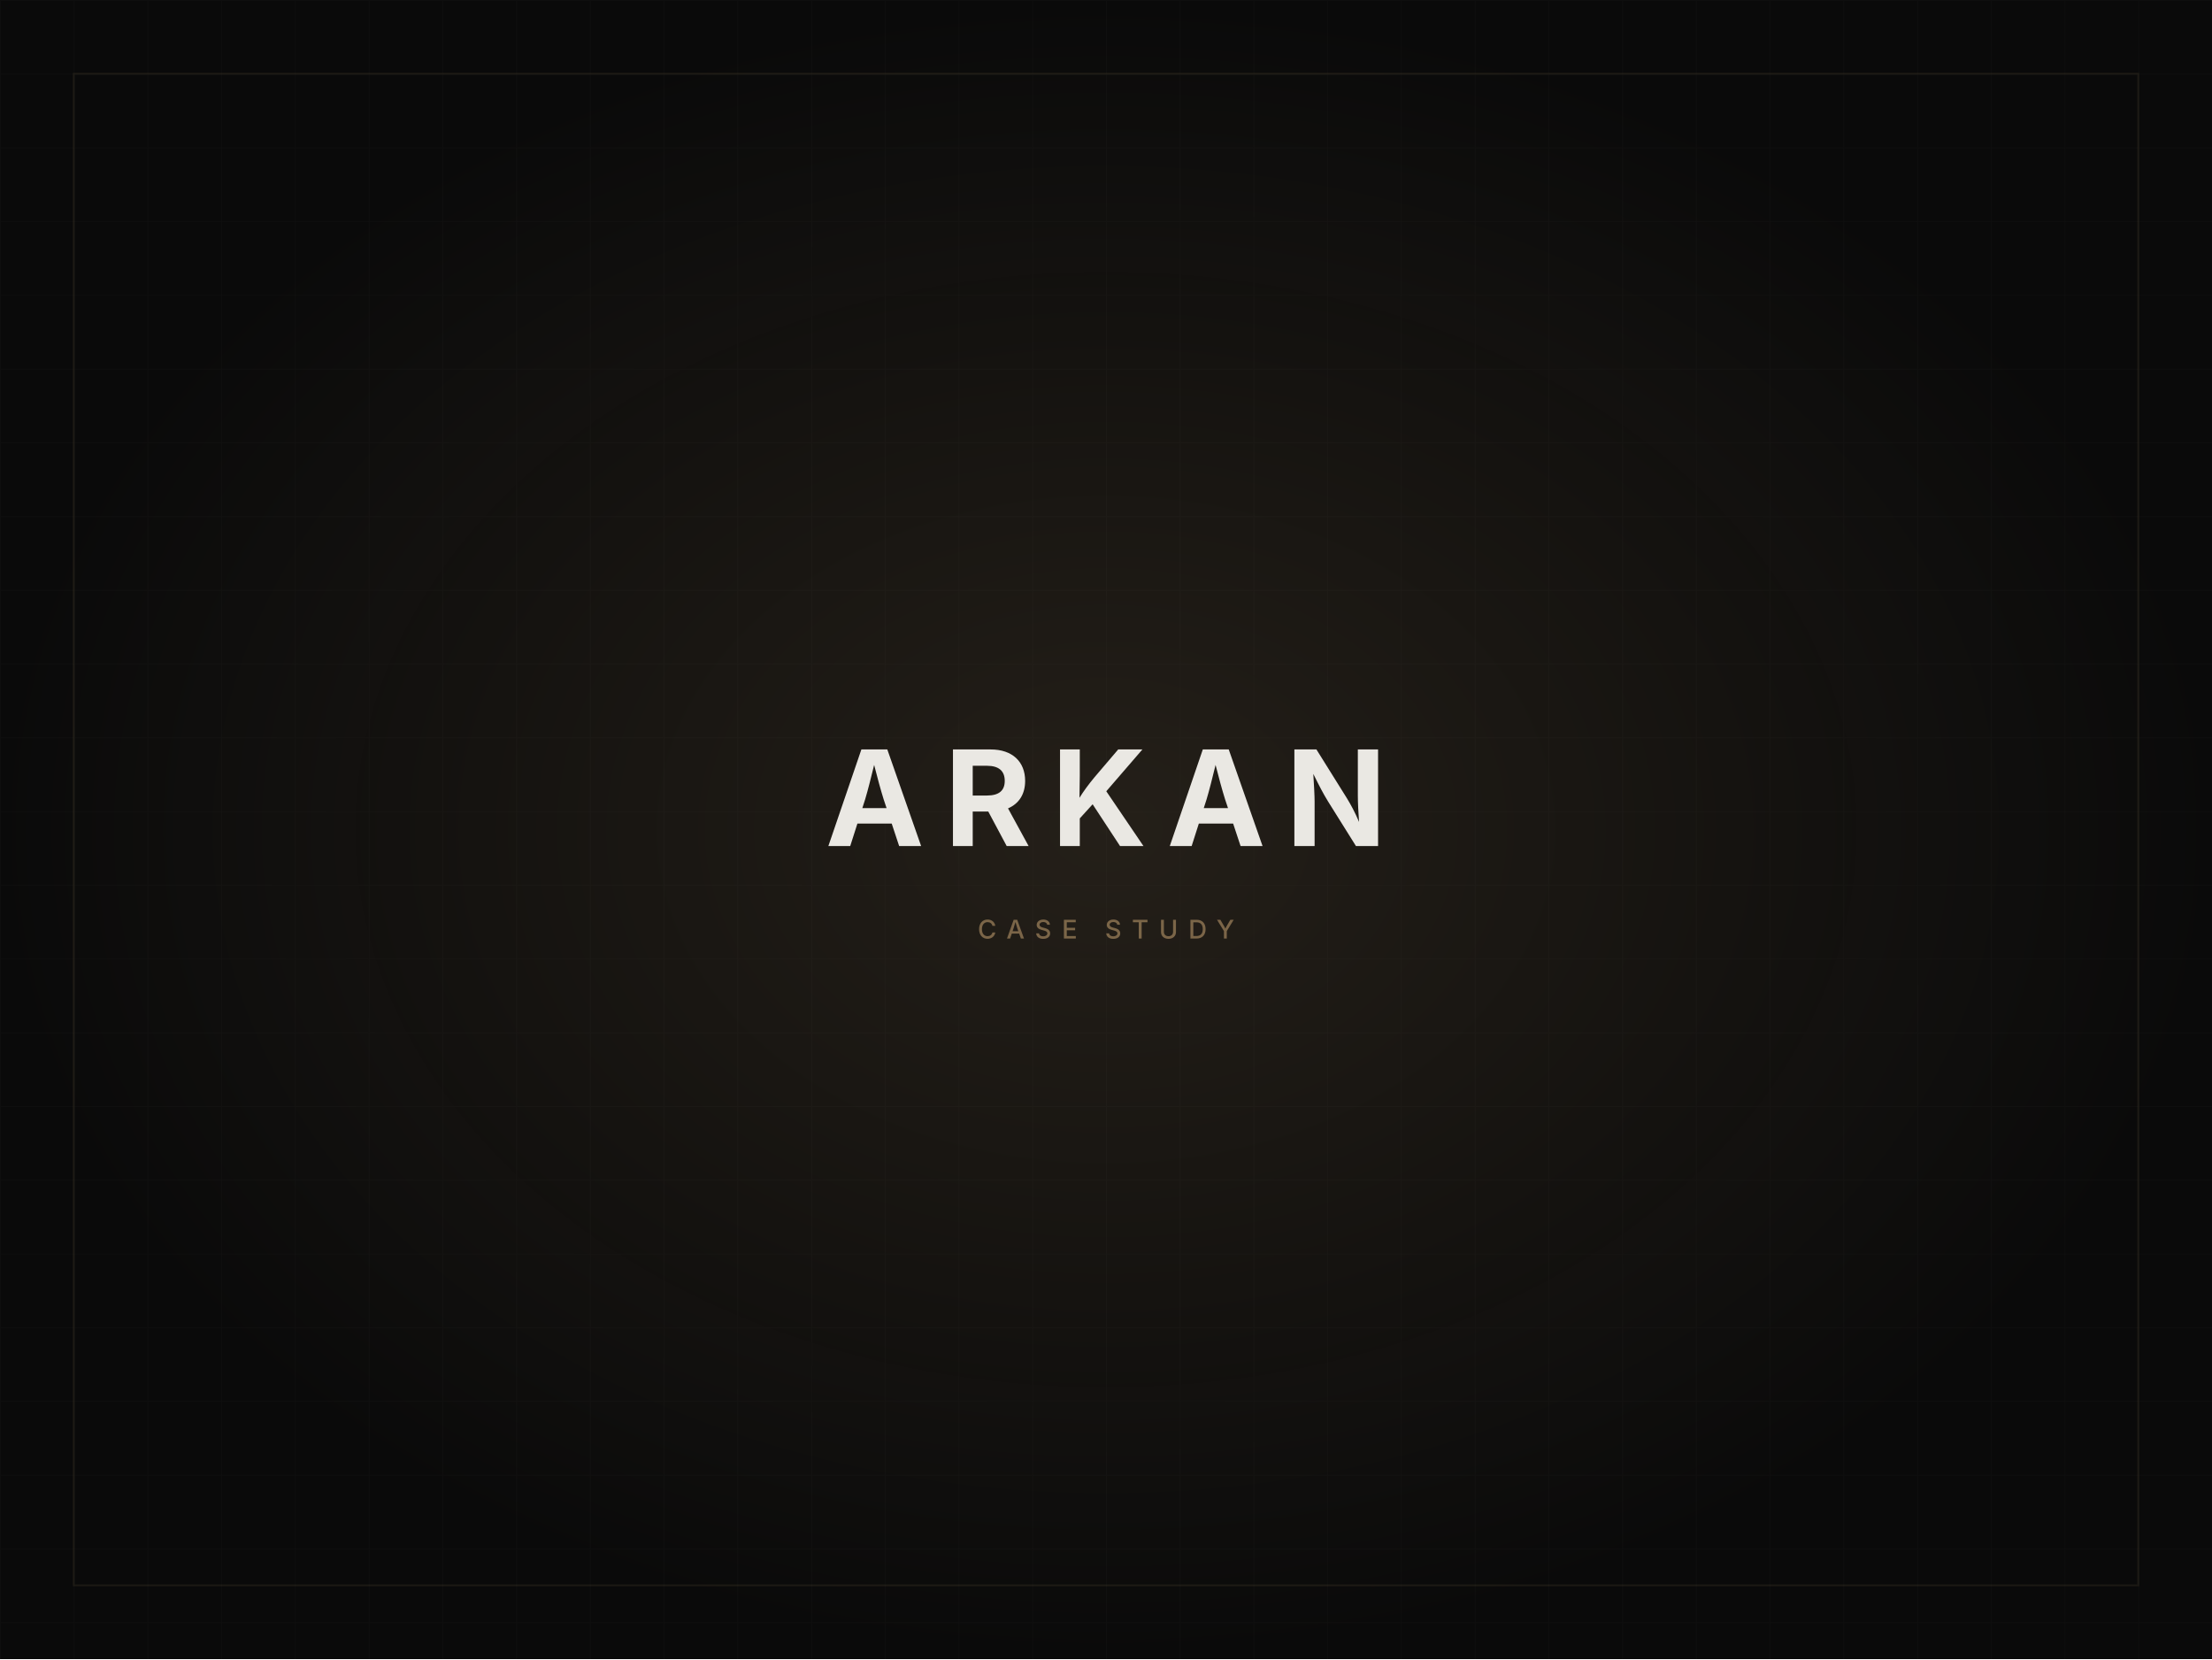
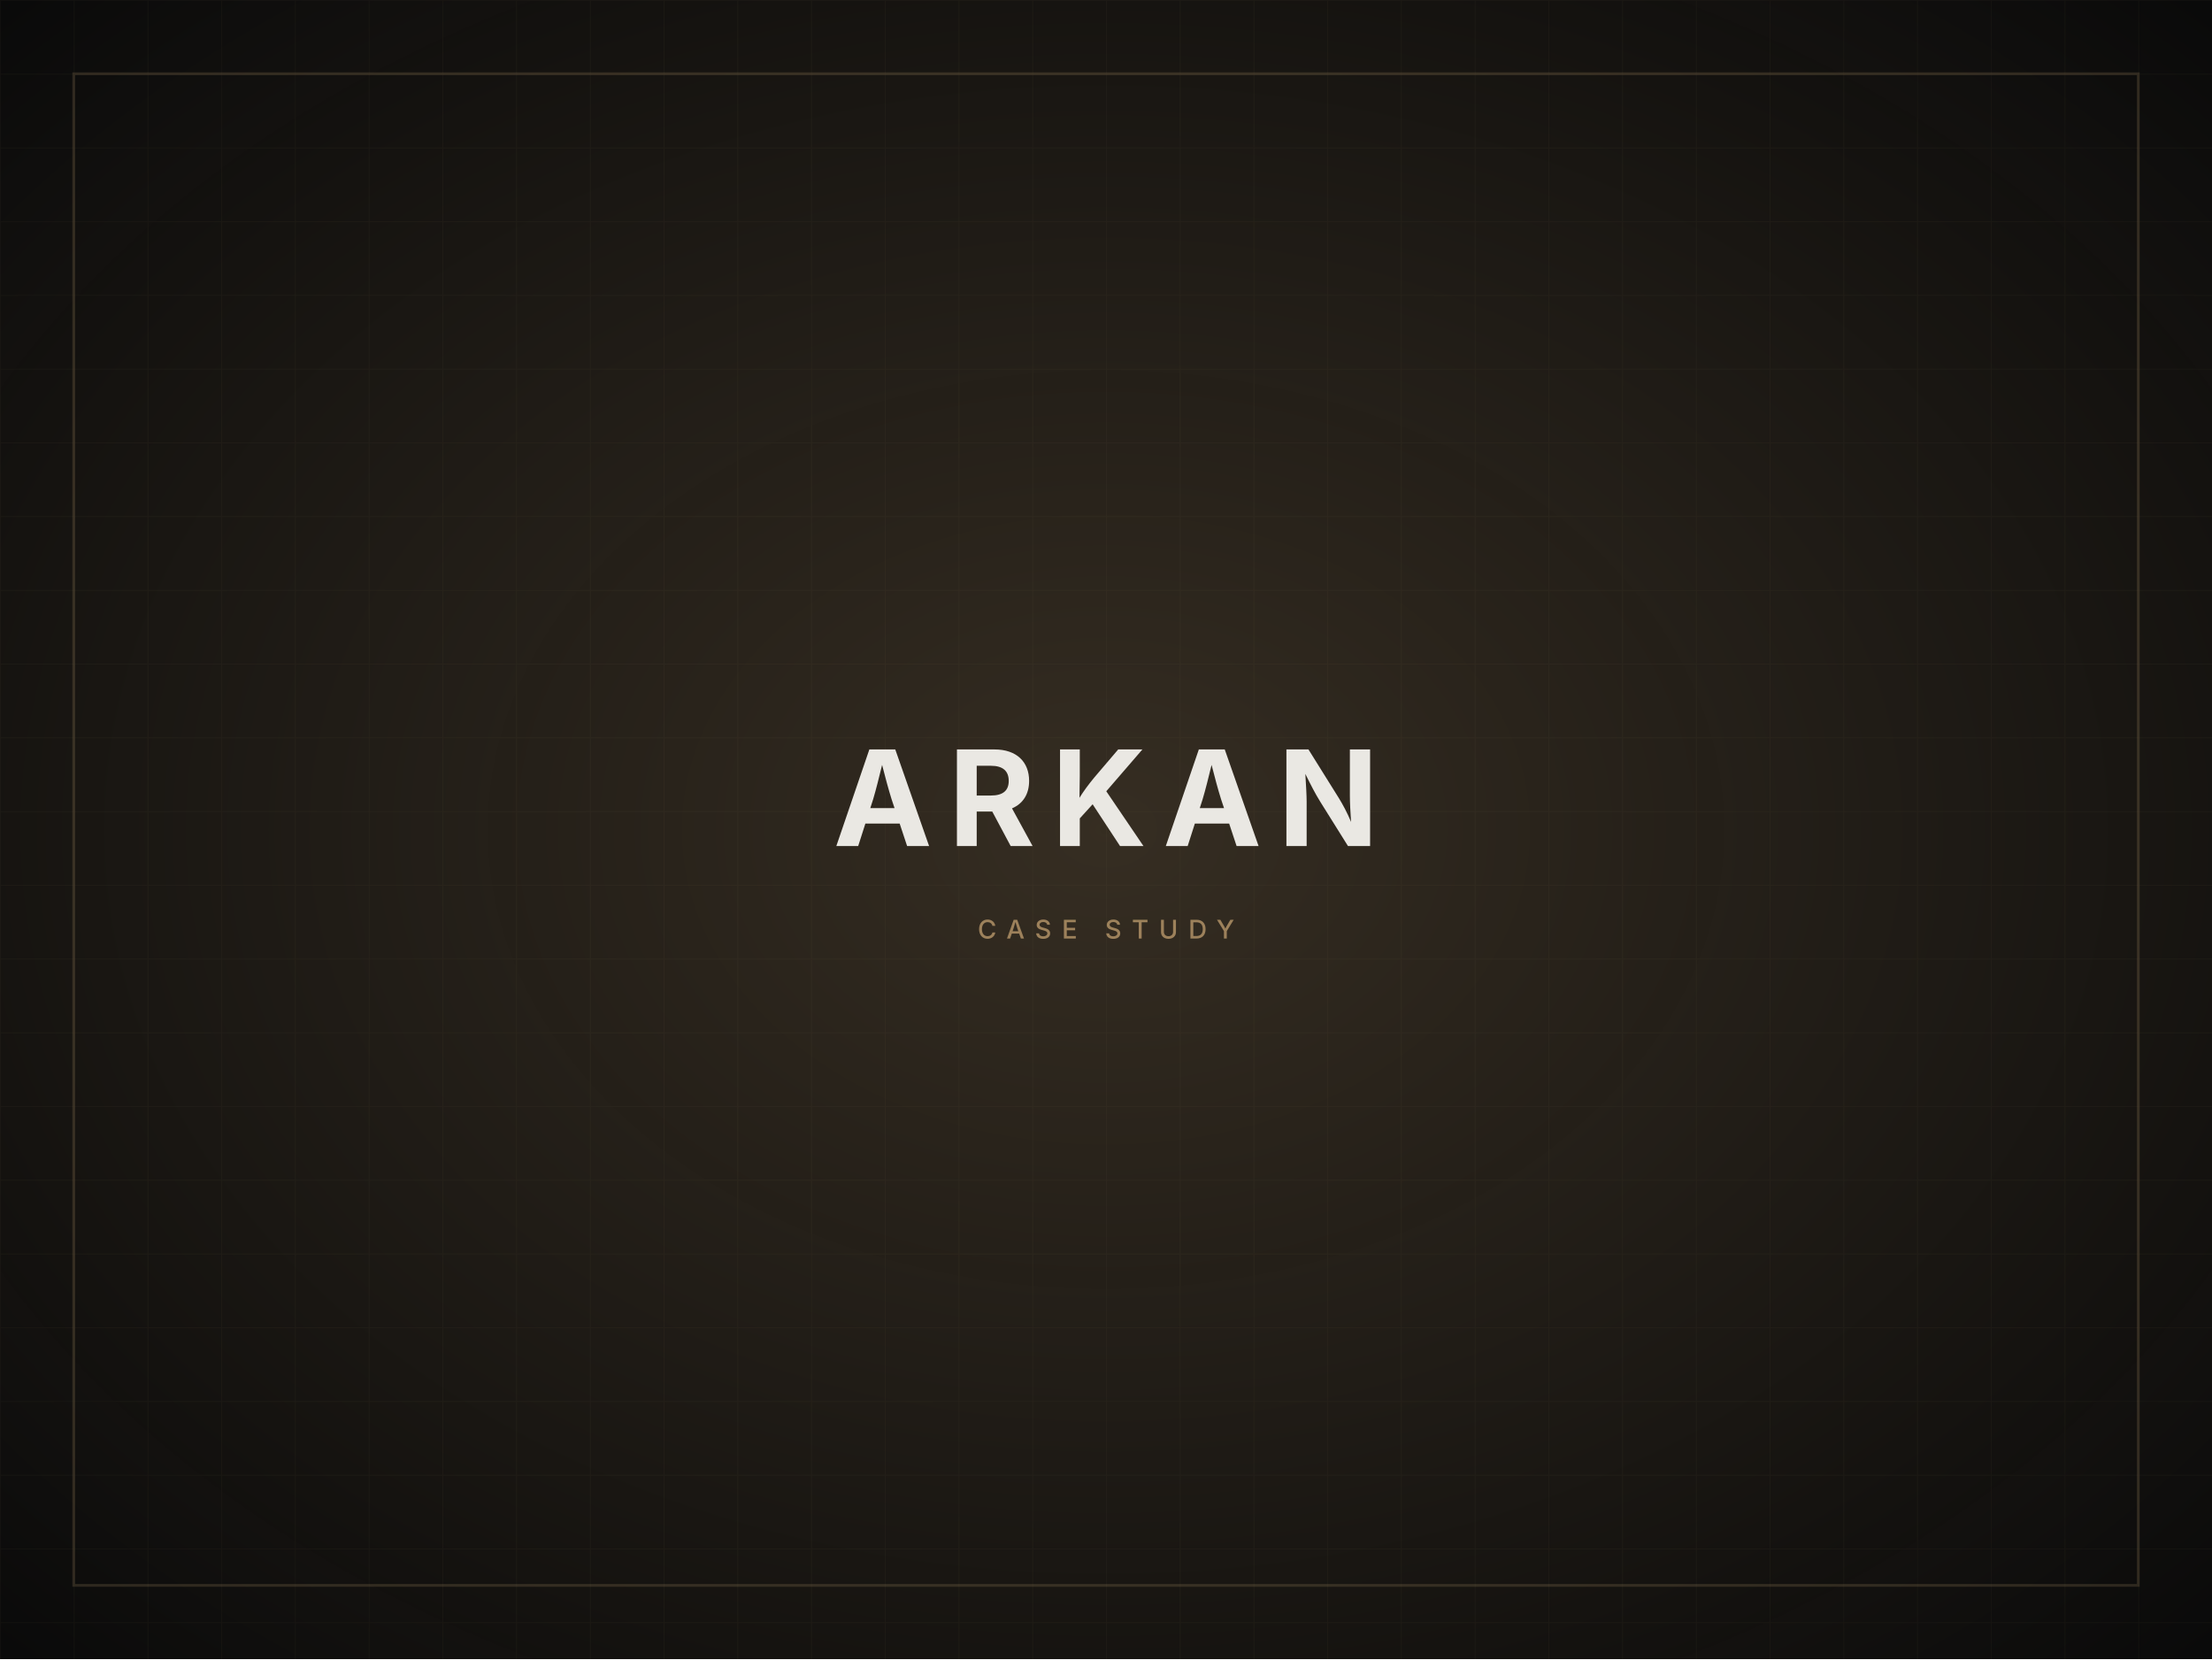
<svg xmlns="http://www.w3.org/2000/svg" width="1200" height="900" viewBox="0 0 1200 900">
  <defs>
-     <radialGradient id="goldGlow" cx="50%" cy="50%" r="50%" fx="50%" fy="50%">
-       <stop offset="0%" stop-color="rgba(184, 151, 106, 0.15)" />
+     <radialGradient id="goldGlow" cx="50%" cy="50%" r="70%" fx="50%" fy="50%">
+       <stop offset="0%" stop-color="rgba(184, 151, 106, 0.25)" />
      <stop offset="100%" stop-color="rgba(184, 151, 106, 0)" />
    </radialGradient>
    <pattern id="grid" width="40" height="40" patternUnits="userSpaceOnUse">
-       <path d="M 40 0 L 0 0 0 40" fill="none" stroke="rgba(234, 232, 227, 0.02)" stroke-width="1" />
+       <path d="M 40 0 L 0 0 0 40" fill="none" stroke="rgba(184, 151, 106, 0.04)" stroke-width="1" />
    </pattern>
  </defs>
  <rect width="100%" height="100%" fill="#0A0A0A" />
  <rect width="100%" height="100%" fill="url(#grid)" />
  <rect width="100%" height="100%" fill="url(#goldGlow)" />
-   <rect x="40" y="40" width="1120" height="820" fill="none" stroke="rgba(184, 151, 106, 0.1)" stroke-width="1" />
-   <text x="50%" y="48%" font-family="-apple-system, BlinkMacSystemFont, 'Inter', 'Segoe UI', Roboto, Helvetica, Arial, sans-serif" font-size="72" font-weight="700" fill="#EAE8E3" text-anchor="middle" dominant-baseline="middle" letter-spacing="0.15em">
+   <rect x="40" y="40" width="1120" height="820" fill="none" stroke="rgba(184, 151, 106, 0.2)" stroke-width="1.5" />
+   <text x="50%" y="48%" font-family="-apple-system, BlinkMacSystemFont, 'Inter', 'Segoe UI', Roboto, Helvetica, Arial, sans-serif" font-size="72" font-weight="700" fill="#EAE8E3" text-anchor="middle" dominant-baseline="middle" letter-spacing="0.12em">
    ARKAN
  </text>
-   <text x="50%" y="56%" font-family="-apple-system, BlinkMacSystemFont, 'Inter', 'Segoe UI', Roboto, sans-serif" font-size="14" font-weight="500" fill="rgba(184, 151, 106, 0.6)" text-anchor="middle" dominant-baseline="middle" letter-spacing="0.4em">
+   <text x="50%" y="56%" font-family="-apple-system, BlinkMacSystemFont, 'Inter', 'Segoe UI', Roboto, sans-serif" font-size="14" font-weight="500" fill="rgba(184, 151, 106, 0.8)" text-anchor="middle" dominant-baseline="middle" letter-spacing="0.4em">
    CASE STUDY
  </text>
</svg>
